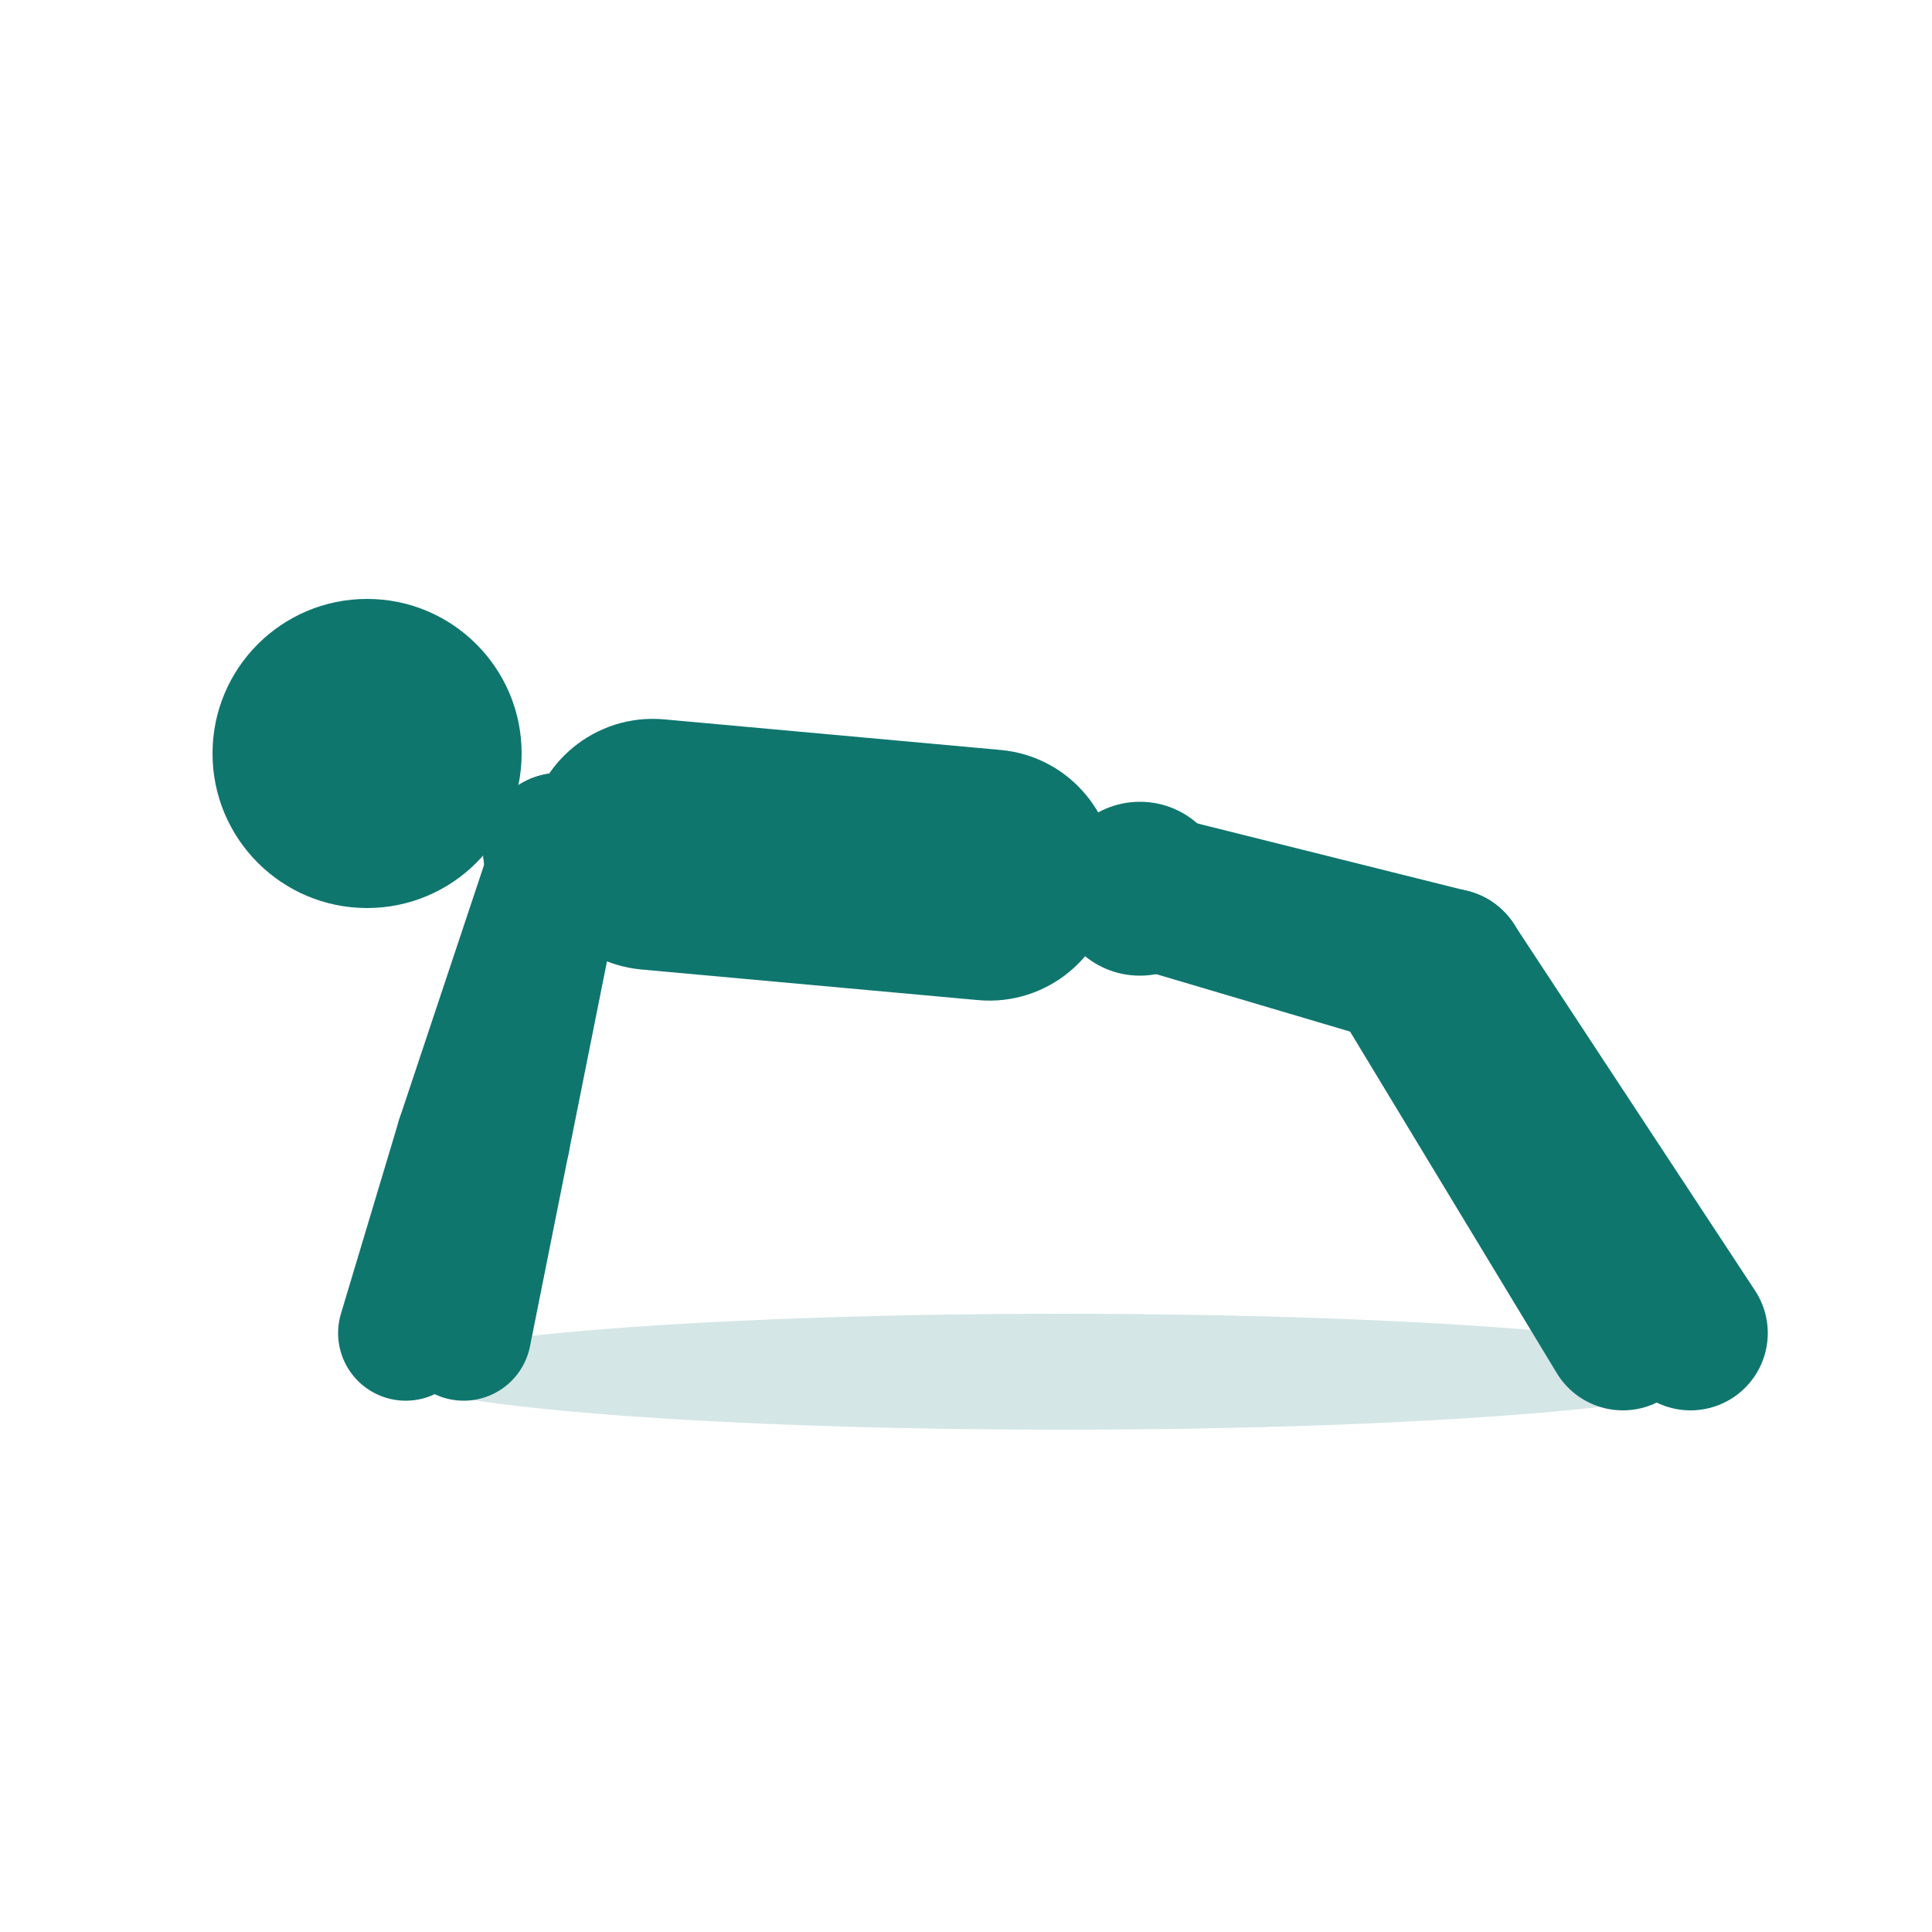
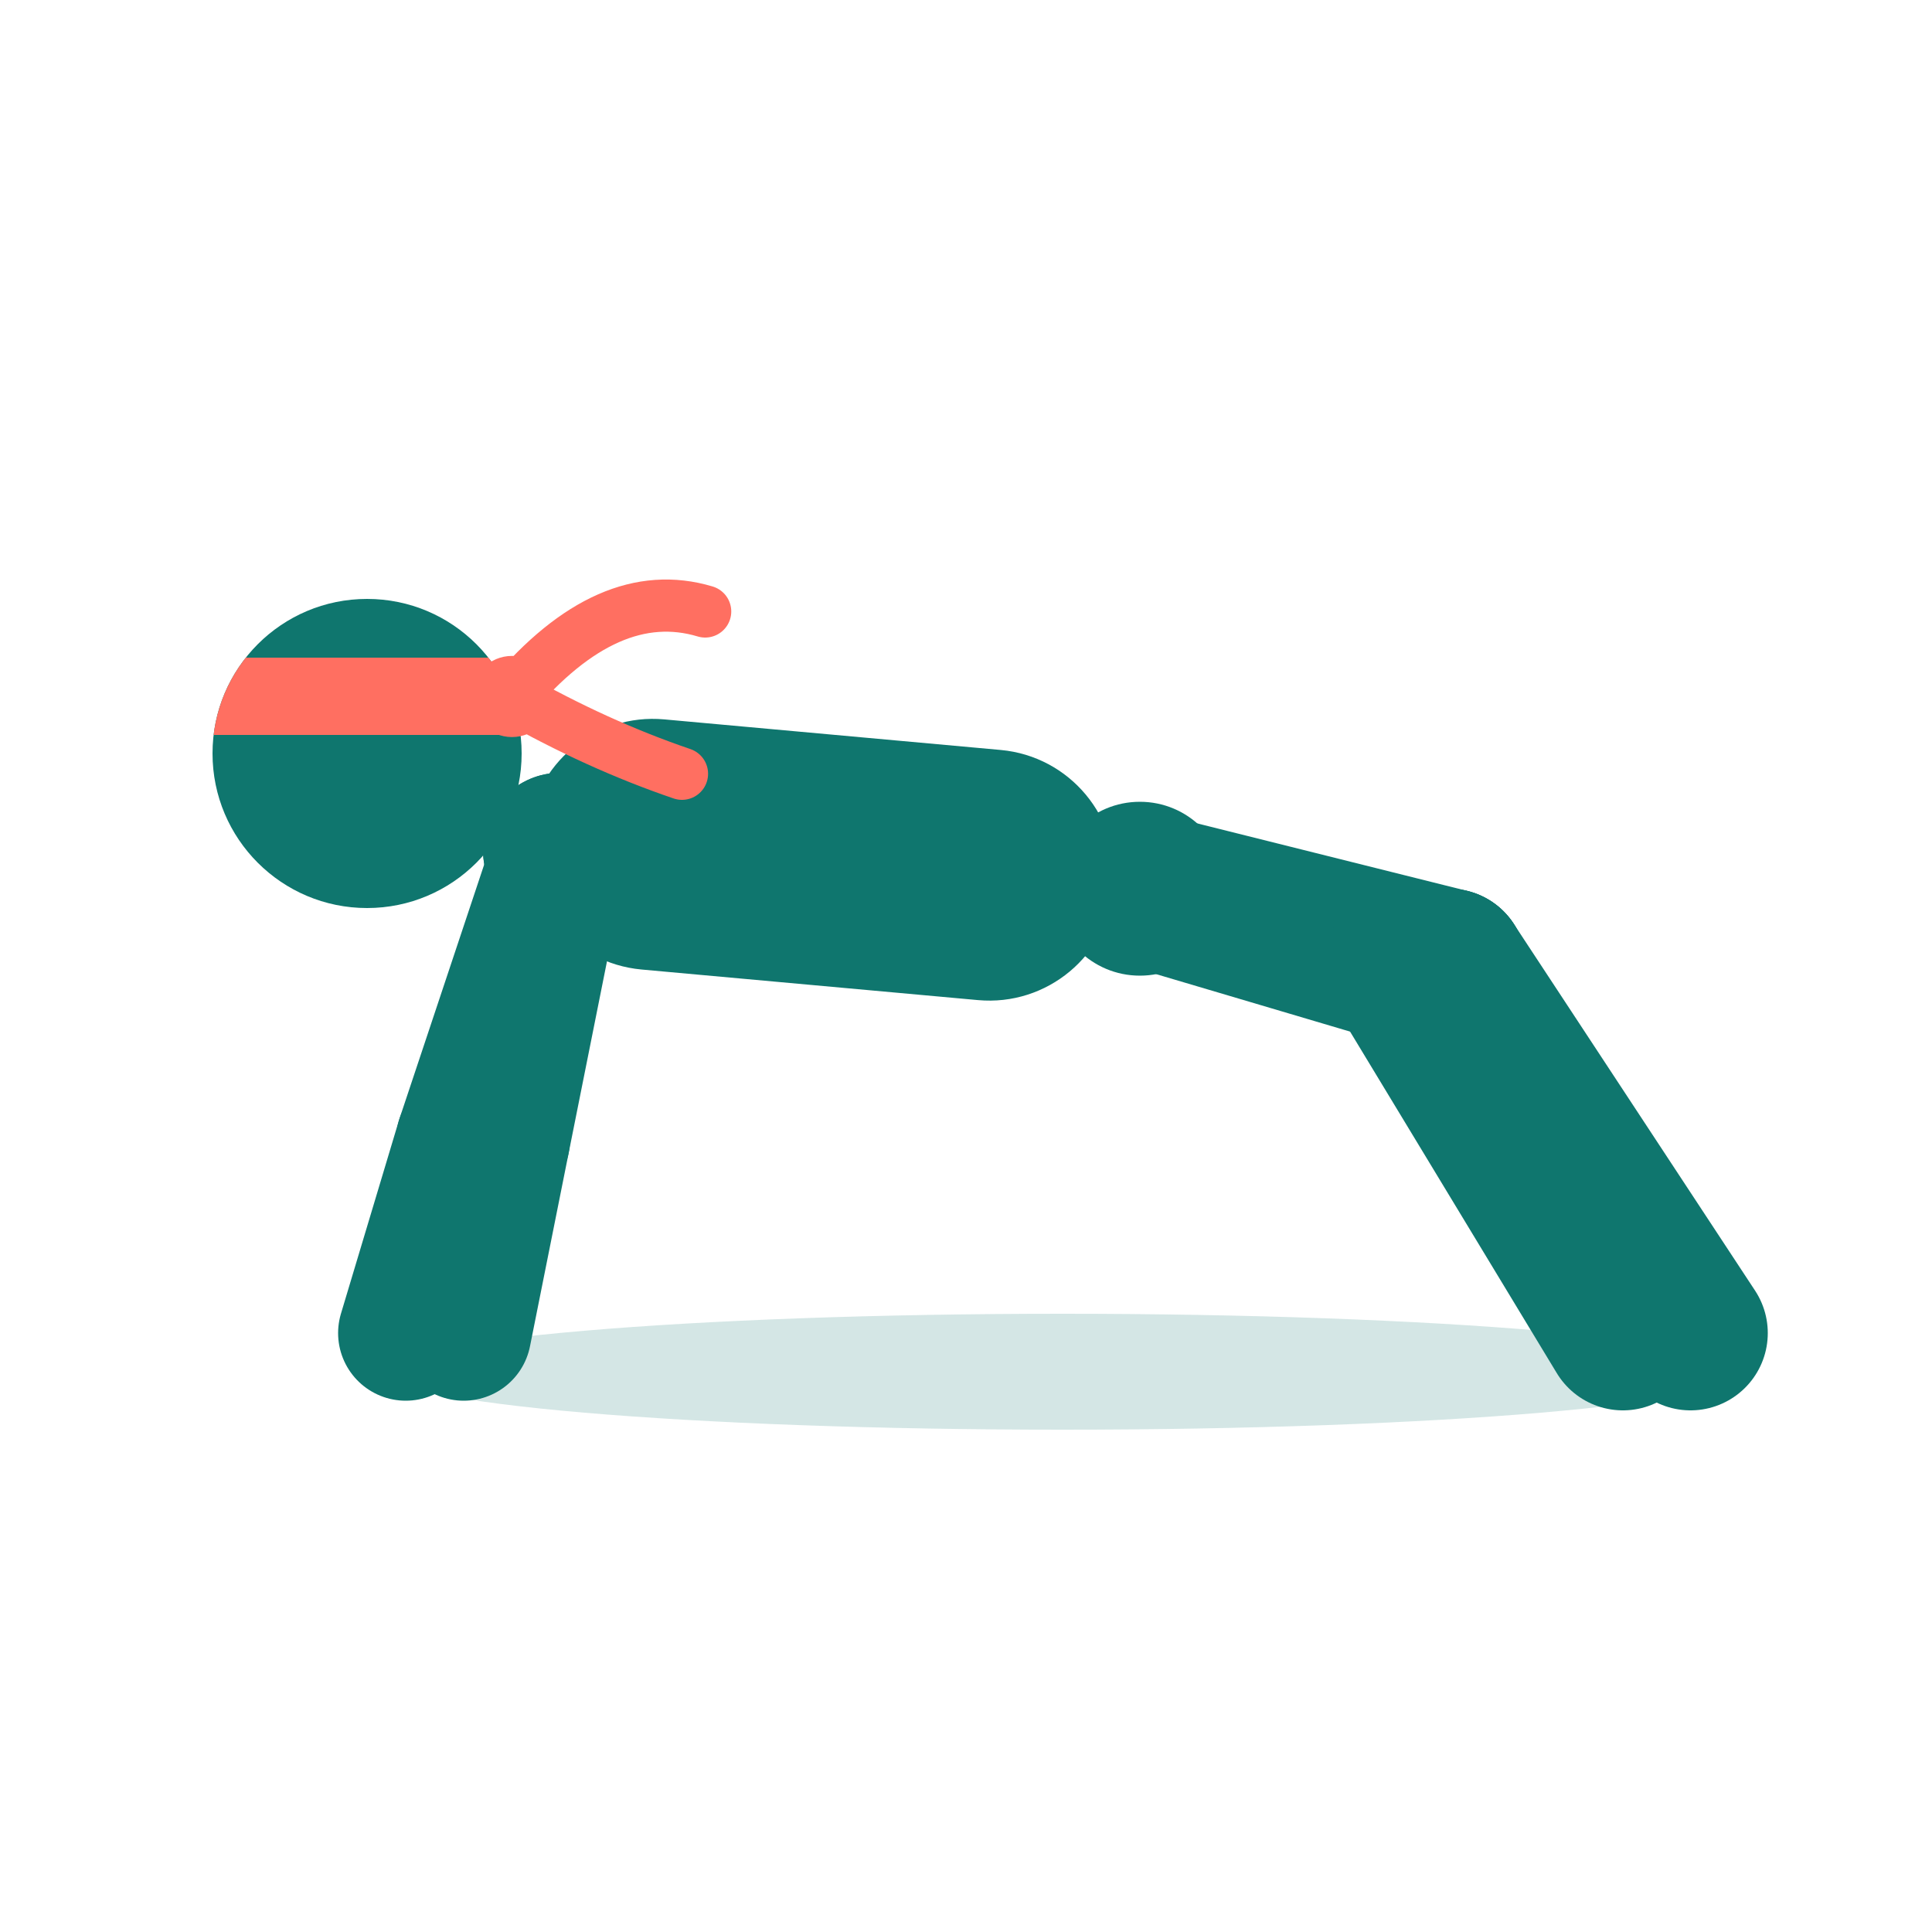
<svg xmlns="http://www.w3.org/2000/svg" viewBox="0 0 200 200" width="200" height="200">
  <ellipse cx="110" cy="142" rx="70" ry="6" fill="#0F766E" opacity="0.18" />
  <line x1="118" y1="92" x2="145" y2="100" stroke="#0F766E" stroke-width="16" stroke-linecap="round" />
  <line x1="118" y1="92" x2="150" y2="100" stroke="#0F766E" stroke-width="16" stroke-linecap="round" />
  <line x1="145" y1="100" x2="168" y2="138" stroke="#0F766E" stroke-width="16" stroke-linecap="round" />
  <line x1="150" y1="100" x2="175" y2="138" stroke="#0F766E" stroke-width="16" stroke-linecap="round" />
  <circle cx="145" cy="100" r="8" fill="#0F766E" />
  <circle cx="150" cy="100" r="8" fill="#0F766E" />
  <circle cx="168" cy="138" r="6" fill="#0F766E" />
  <circle cx="175" cy="138" r="6" fill="#0F766E" />
  <g transform="rotate(-84.80557 85 89)">
    <rect x="72" y="58.515" width="26" height="60.97" rx="13" fill="#0F766E" />
  </g>
  <line x1="58" y1="88" x2="48" y2="118" stroke="#0F766E" stroke-width="14" stroke-linecap="round" />
  <line x1="58" y1="88" x2="52" y2="118" stroke="#0F766E" stroke-width="14" stroke-linecap="round" />
  <line x1="48" y1="118" x2="42" y2="138" stroke="#0F766E" stroke-width="14" stroke-linecap="round" />
  <line x1="52" y1="118" x2="48" y2="138" stroke="#0F766E" stroke-width="14" stroke-linecap="round" />
  <circle cx="48" cy="118" r="6" fill="#0F766E" />
  <circle cx="52" cy="118" r="6" fill="#0F766E" />
  <circle cx="42" cy="138" r="5.5" fill="#0F766E" />
  <circle cx="48" cy="138" r="5.5" fill="#0F766E" />
  <circle cx="58" cy="88" r="8" fill="#0F766E" />
  <circle cx="58" cy="88" r="8" fill="#0F766E" />
  <circle cx="118" cy="92" r="9" fill="#0F766E" />
  <circle cx="38" cy="78" r="16" fill="#0F766E" />
+   <clipPath id="hb">
+     <circle cx="38.0" cy="78.0" r="16.0" />
+   </clipPath>
+   <rect x="21.0" y="68.08" width="34.0" height="8.0" fill="#FF6F61" clip-path="url(#hb)" />
+   <path d="M53.0,72.1 Q63.0,60.3 73.0,63.3" stroke="#FF6F61" stroke-width="5.4" stroke-linecap="round" fill="none" />
+   <path d="M53.0,72.1 Q61.8,77.1 70.6,80.1" stroke="#FF6F61" stroke-width="5.4" stroke-linecap="round" fill="none" />
+   <circle cx="53.0" cy="72.1" r="4.2" fill="#FF6F61" />
</svg>
